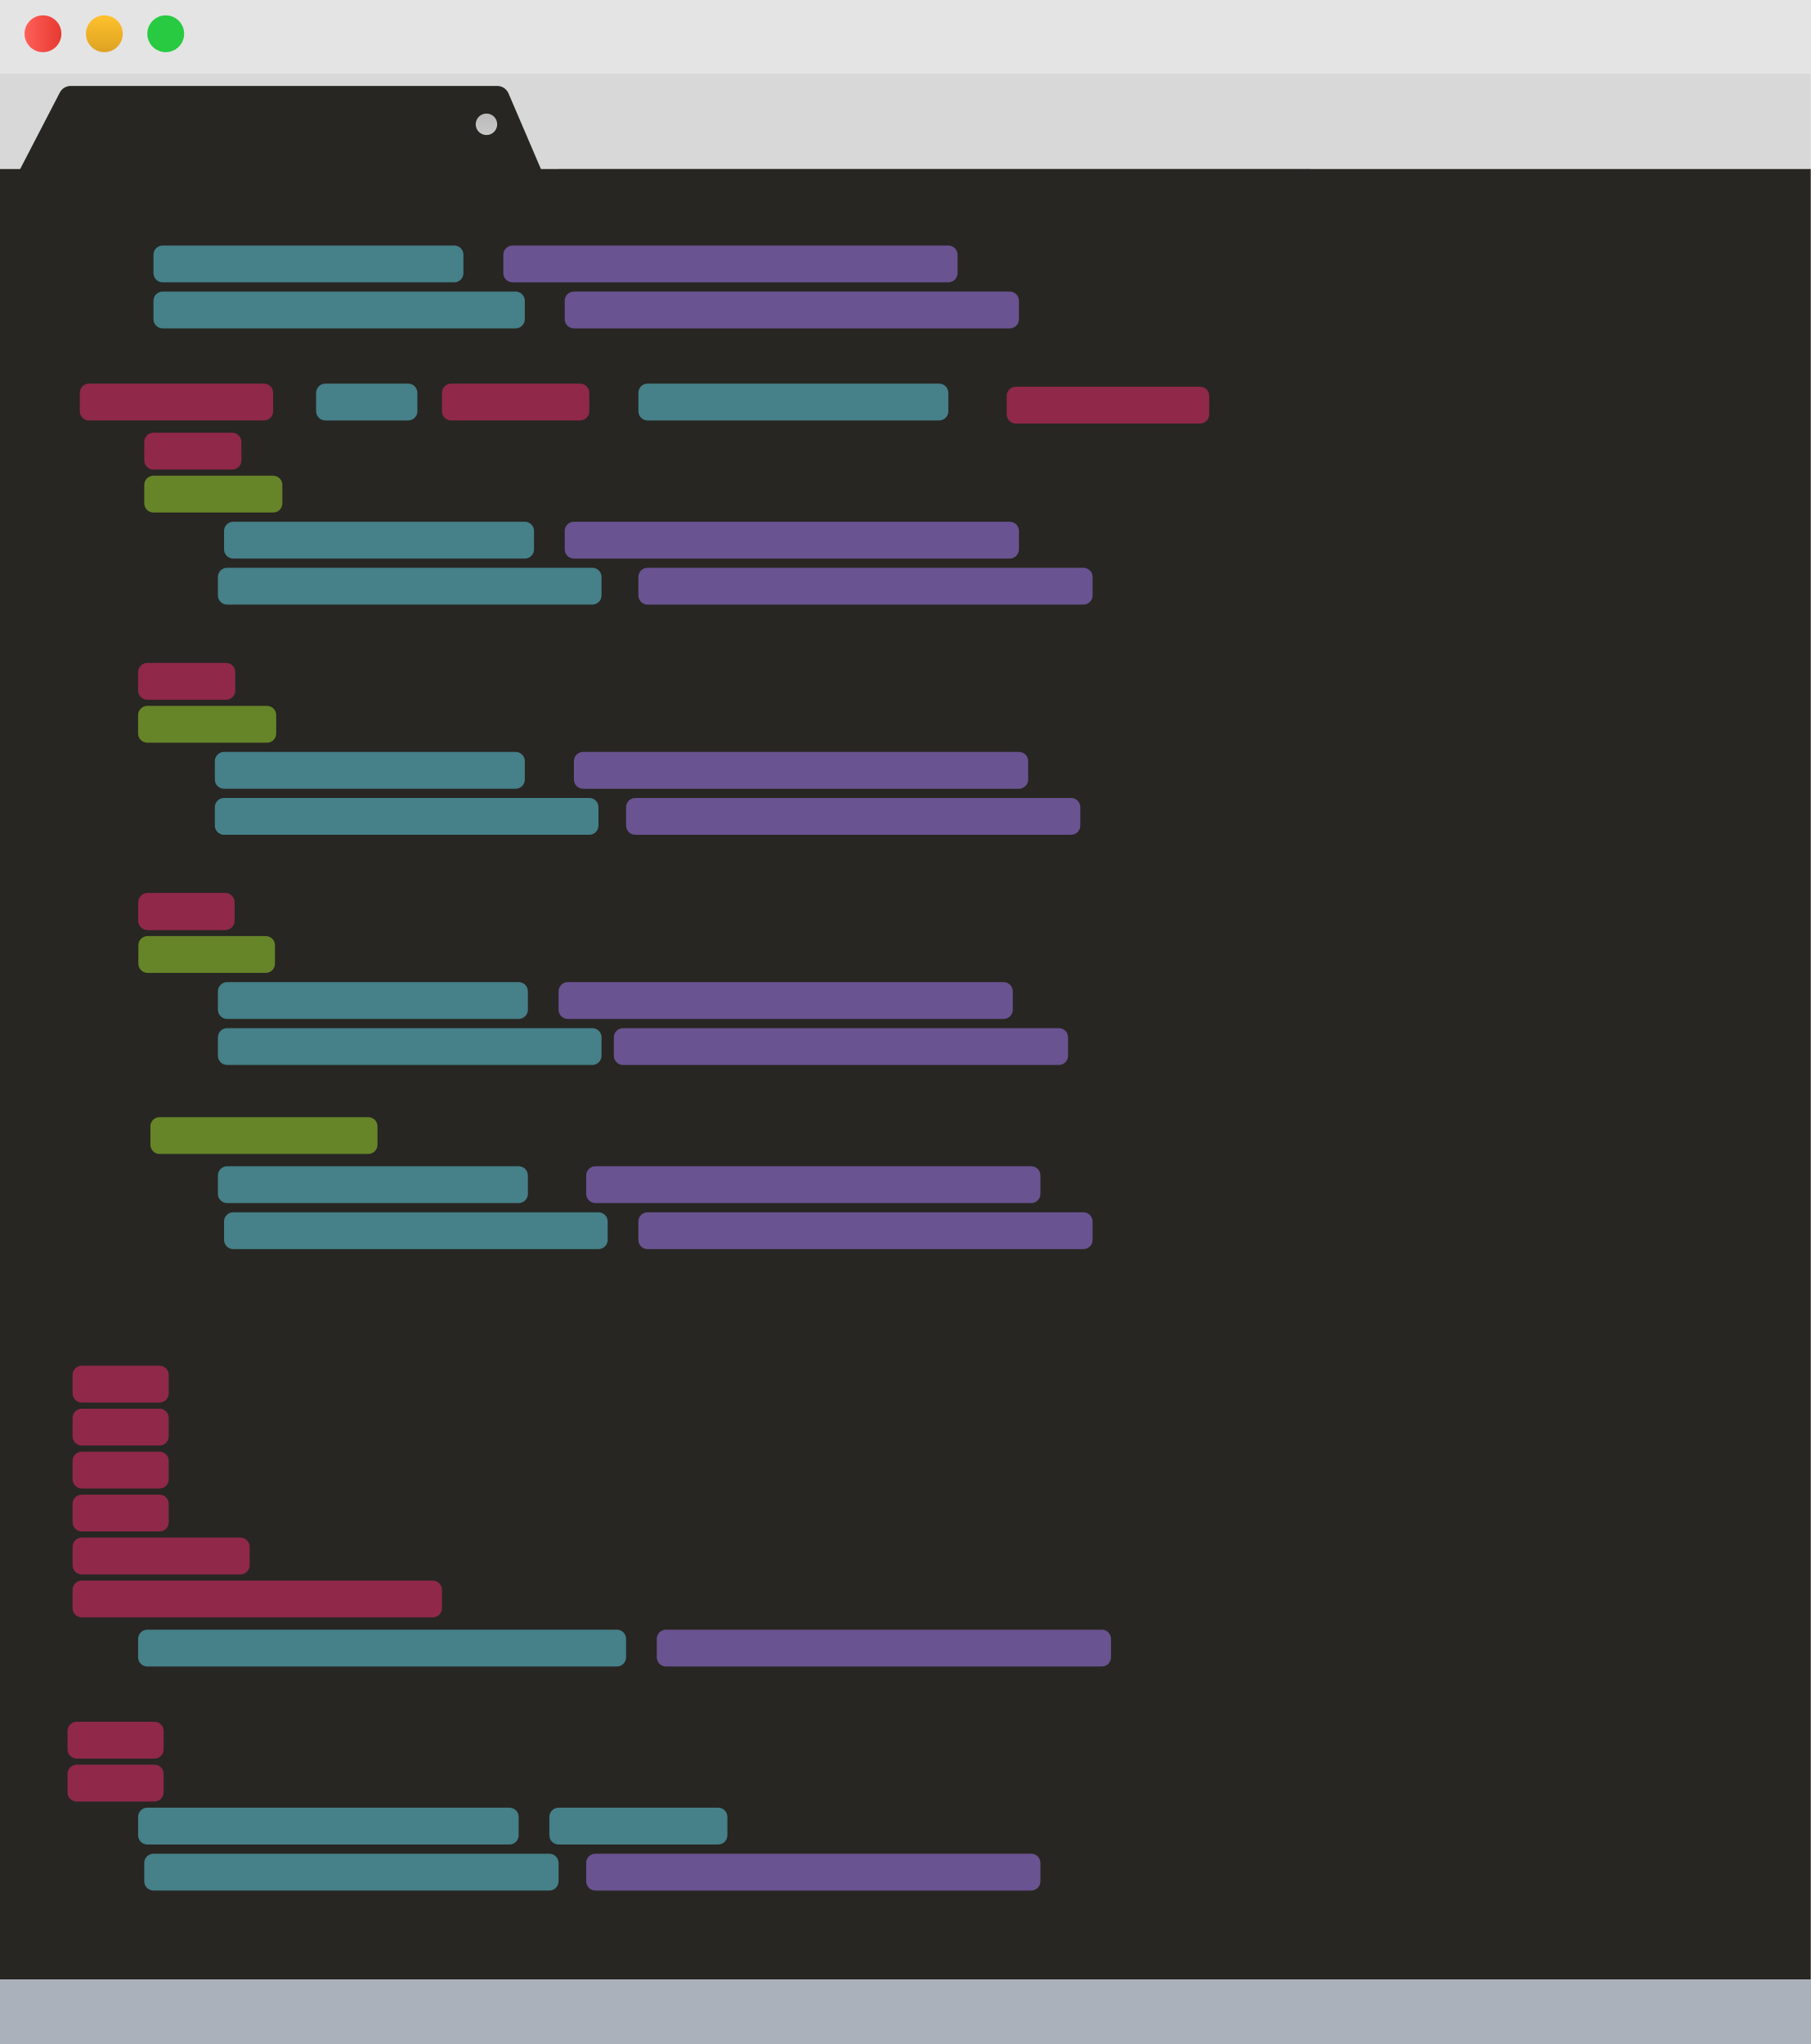
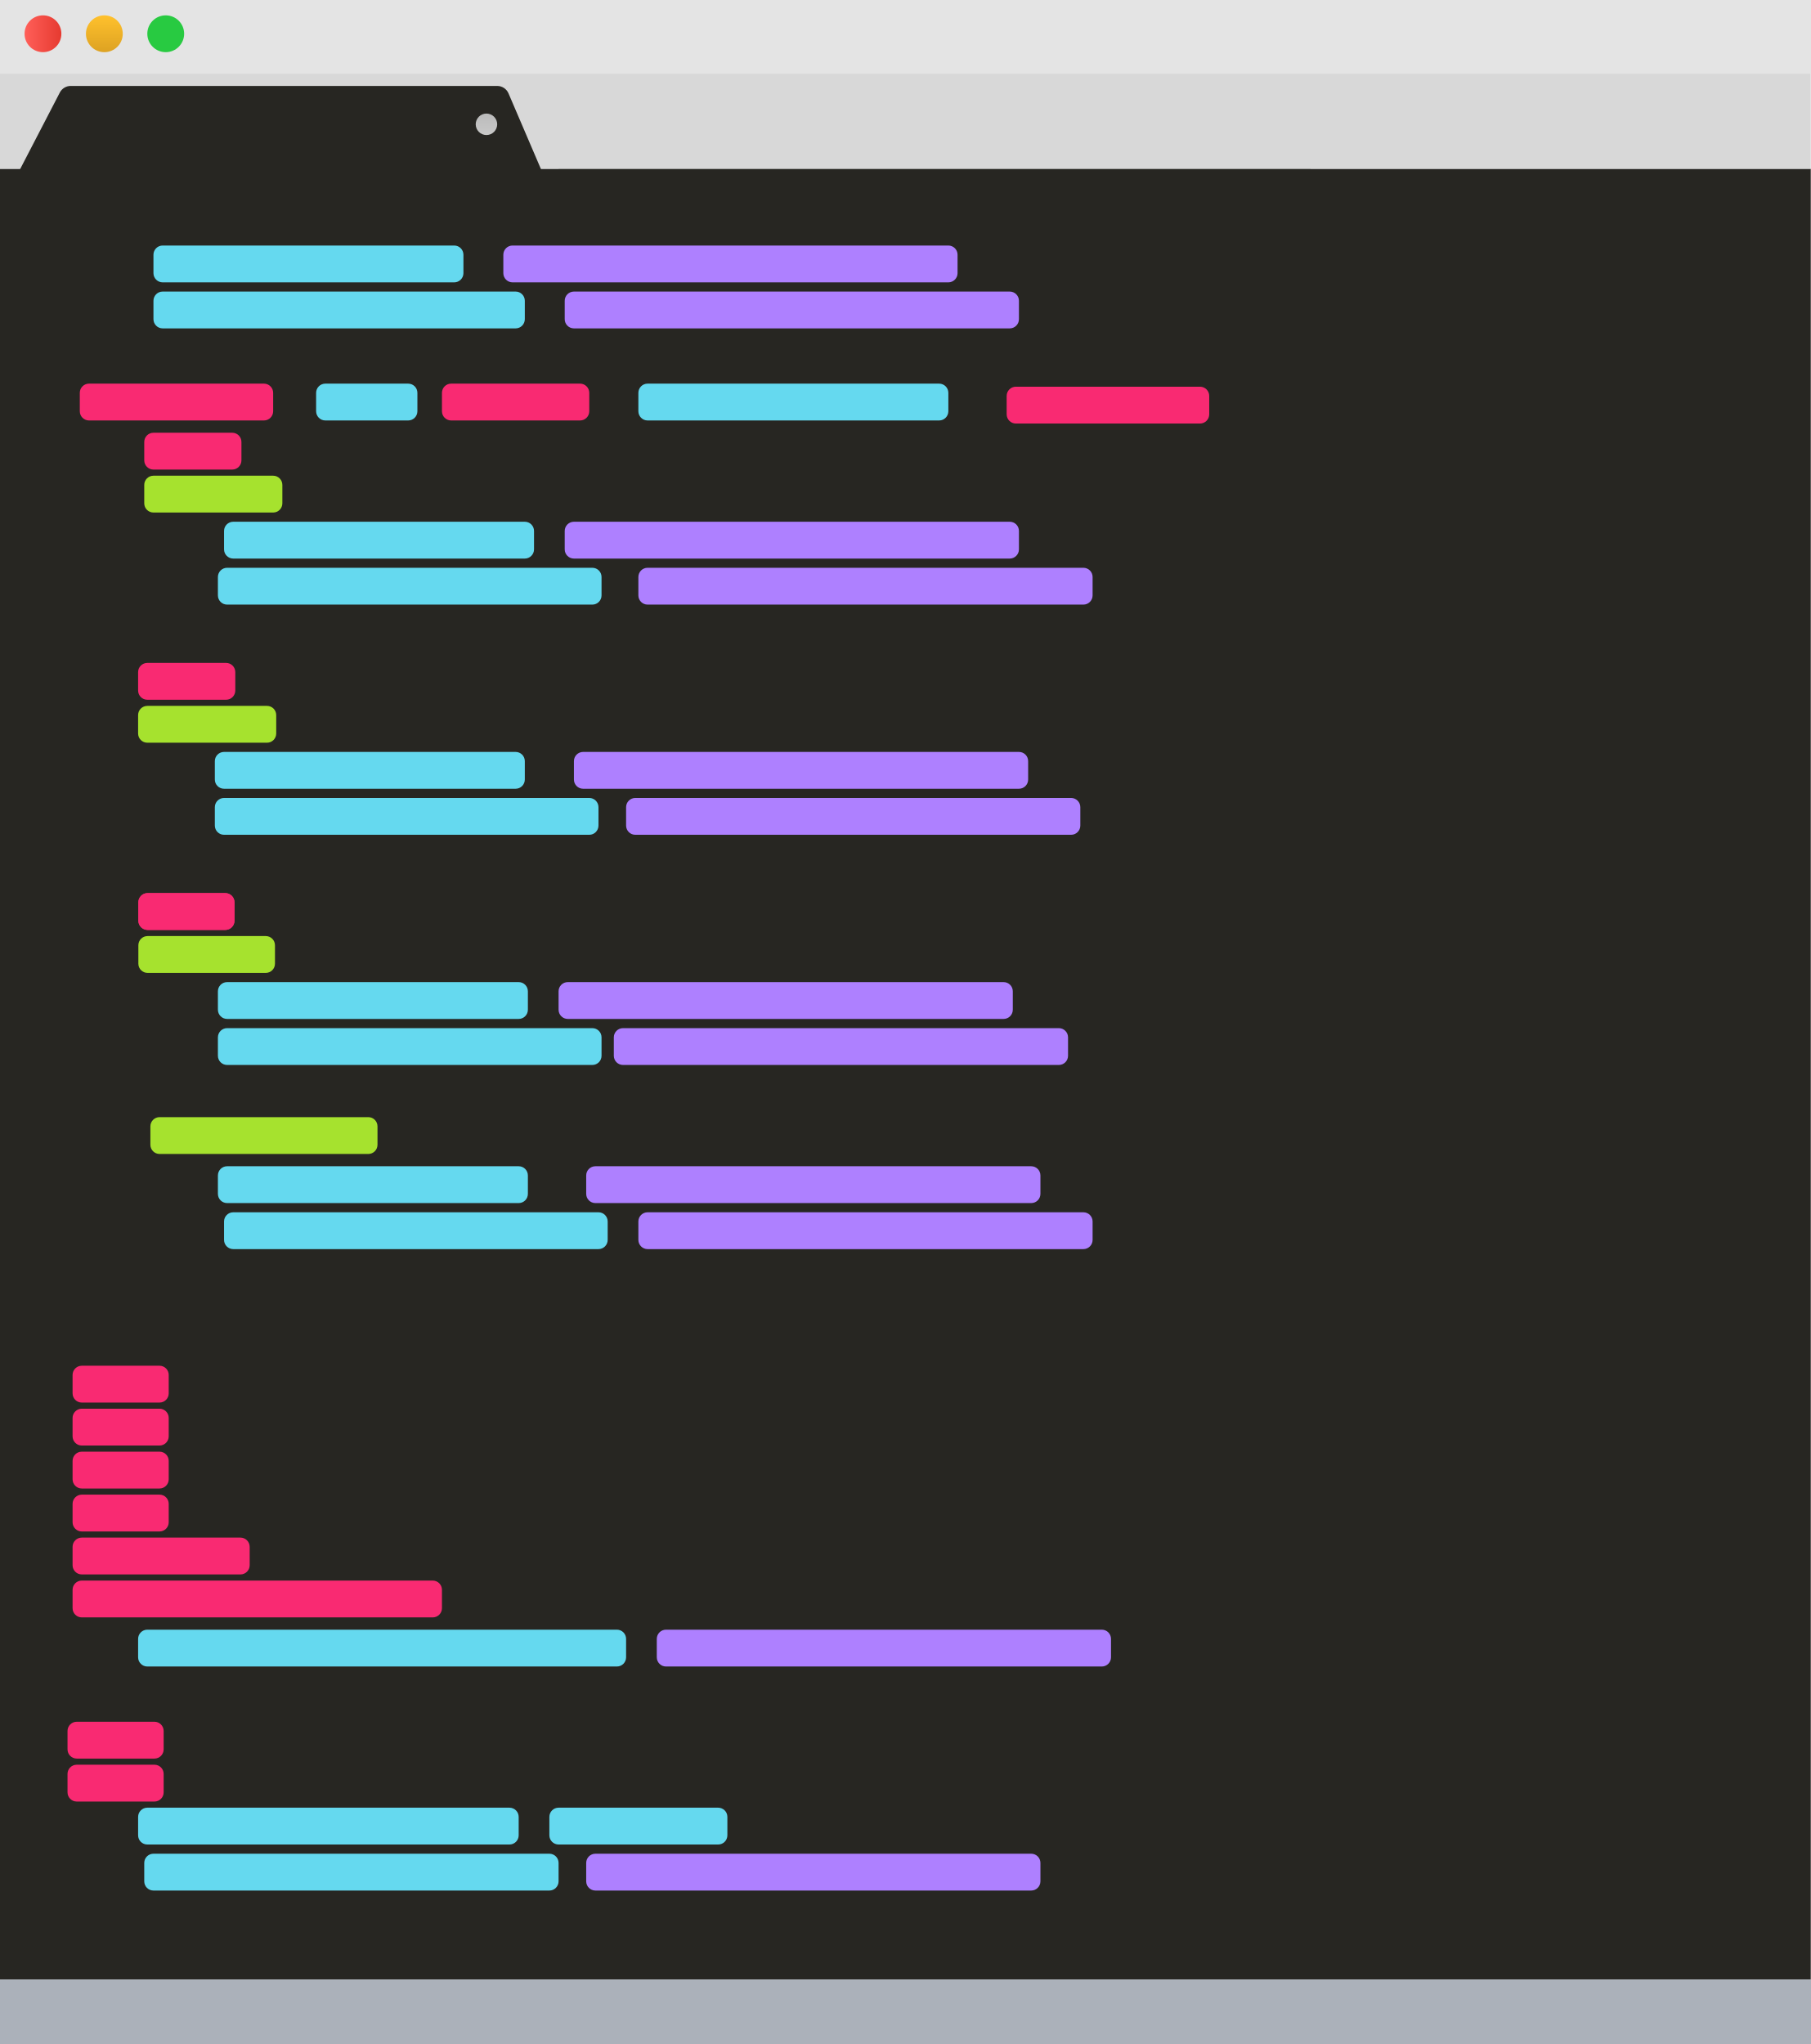
<svg xmlns="http://www.w3.org/2000/svg" width="590px" height="666px" viewBox="0 0 590 666" version="1.1">
  <defs>
    <linearGradient x1="100%" y1="50%" x2="0%" y2="50%" id="linearGradient-1">
      <stop stop-color="#E63A30" offset="0%" />
      <stop stop-color="#FF5F59" offset="100%" />
    </linearGradient>
    <linearGradient x1="50%" y1="0%" x2="50%" y2="100%" id="linearGradient-2">
      <stop stop-color="#28CA41" offset="0%" />
      <stop stop-color="#28CA41" offset="100%" />
    </linearGradient>
    <linearGradient x1="50%" y1="0%" x2="50%" y2="100%" id="linearGradient-3">
      <stop stop-color="#FFC12D" offset="0%" />
      <stop stop-color="#DDA222" offset="100%" />
    </linearGradient>
    <linearGradient x1="50%" y1="0%" x2="50%" y2="100%" id="linearGradient-4">
      <stop stop-color="#BBBBBB" offset="0%" />
      <stop stop-color="#C8C8C8" offset="100%" />
    </linearGradient>
  </defs>
  <g id="Artboard-Copy-2" stroke="none" stroke-width="1" fill="none" fill-rule="evenodd">
    <rect id="Rectangle-5" fill="#6C6D69" x="182" y="22" width="245" height="33" />
    <rect id="Rectangle-2" fill="#272622" x="-1" y="55" width="591" height="590" />
    <rect id="Rectangle-6" fill="#D8D8D8" x="-1" y="22" width="591" height="33" />
    <g id="Group-Copy-3" transform="translate(214, 356)" />
-     <g id="Group-4" opacity="0.5" transform="translate(22, 80)">
+     <g id="Group-4" transform="translate(22, 80)">
      <rect id="Rectangle" fill="#65D9EF" x="28" y="0" width="101" height="12" rx="3" />
      <rect id="Rectangle-Copy-16" fill="#AE80FF" x="142" y="0" width="148" height="12" rx="3" />
      <rect id="Rectangle-Copy-17" fill="#AE80FF" x="162" y="15" width="148" height="12" rx="3" />
      <rect id="Rectangle-Copy-18" fill="#AE80FF" x="162" y="90" width="148" height="12" rx="3" />
      <rect id="Rectangle-Copy-19" fill="#AE80FF" x="186" y="105" width="148" height="12" rx="3" />
      <rect id="Rectangle-Copy-20" fill="#AE80FF" x="165" y="165" width="148" height="12" rx="3" />
      <rect id="Rectangle-Copy-22" fill="#AE80FF" x="160" y="240" width="148" height="12" rx="3" />
      <rect id="Rectangle-Copy-23" fill="#AE80FF" x="178" y="255" width="148" height="12" rx="3" />
      <rect id="Rectangle-Copy-24" fill="#AE80FF" x="169" y="300" width="148" height="12" rx="3" />
      <rect id="Rectangle-Copy-25" fill="#AE80FF" x="186" y="315" width="148" height="12" rx="3" />
      <rect id="Rectangle-Copy-26" fill="#AE80FF" x="192" y="451" width="148" height="12" rx="3" />
      <rect id="Rectangle-Copy-27" fill="#AE80FF" x="169" y="524" width="148" height="12" rx="3" />
      <rect id="Rectangle-Copy-21" fill="#AE80FF" x="182" y="180" width="148" height="12" rx="3" />
      <rect id="Rectangle-Copy" fill="#65D9EF" x="28" y="15" width="121" height="12" rx="3" />
      <rect id="Rectangle-Copy-2" fill="#65D9EF" x="81" y="45" width="33" height="12" rx="3" />
      <rect id="Rectangle-Copy-28" fill="#F92A72" x="4" y="45" width="63" height="12" rx="3" />
      <rect id="Rectangle-Copy-29" fill="#F92A72" x="122" y="45" width="48" height="12" rx="3" />
      <rect id="Rectangle-Copy-30" fill="#F92A72" x="306" y="46" width="66" height="12" rx="3" />
      <g id="Group" transform="translate(25, 61)">
        <rect id="Rectangle-Copy-31" fill="#F92A72" x="0" y="0" width="31.667" height="12" rx="3" />
        <rect id="Rectangle-Copy-32" fill="#A6E22E" x="0" y="14" width="45" height="12" rx="3" />
      </g>
      <g id="Group-Copy" transform="translate(23, 136)">
        <rect id="Rectangle-Copy-31" fill="#F92A72" x="0" y="0" width="31.667" height="12" rx="3" />
        <rect id="Rectangle-Copy-32" fill="#A6E22E" x="0" y="14" width="45" height="12" rx="3" />
      </g>
      <g id="Group-Copy-2" transform="translate(0, 211)">
        <rect id="Rectangle-Copy-31" fill="#F92A72" x="23.081" y="0" width="31.324" height="12" rx="3" />
        <rect id="Rectangle-Copy-33" fill="#F92A72" x="23.081" y="0" width="31.324" height="12" rx="3" />
        <g id="Group-2" transform="translate(0, 154)" fill="#F92A72">
          <g id="Group-3" transform="translate(1.648649, 0)">
            <rect id="Rectangle-Copy-34" x="0" y="0" width="31.324" height="12" rx="3" />
            <rect id="Rectangle-Copy-35" x="0" y="14" width="31.324" height="12" rx="3" />
          </g>
          <g id="Group-3-Copy" transform="translate(0, 116)">
            <rect id="Rectangle-Copy-34" x="0" y="0" width="31.324" height="12" rx="3" />
            <rect id="Rectangle-Copy-35" x="0" y="14" width="31.324" height="12" rx="3" />
          </g>
          <rect id="Rectangle-Copy-36" x="1.649" y="28" width="31.324" height="12" rx="3" />
          <rect id="Rectangle-Copy-37" x="1.649" y="42" width="31.324" height="12" rx="3" />
          <rect id="Rectangle-Copy-38" x="1.649" y="56" width="57.703" height="12" rx="3" />
          <rect id="Rectangle-Copy-39" x="1.649" y="70" width="120.351" height="12" rx="3" />
        </g>
        <rect id="Rectangle-Copy-32" fill="#A6E22E" x="23.081" y="14" width="44.514" height="12" rx="3" />
      </g>
      <rect id="Rectangle-Copy-32" fill="#A6E22E" x="27" y="284" width="74" height="12" rx="3" />
      <rect id="Rectangle-Copy-3" fill="#65D9EF" x="186" y="45" width="101" height="12" rx="3" />
      <rect id="Rectangle-Copy-4" fill="#65D9EF" x="51" y="90" width="101" height="12" rx="3" />
      <rect id="Rectangle-Copy-9" fill="#65D9EF" x="48" y="165" width="101" height="12" rx="3" />
      <rect id="Rectangle-Copy-10" fill="#65D9EF" x="49" y="240" width="101" height="12" rx="3" />
      <rect id="Rectangle-Copy-11" fill="#65D9EF" x="49" y="300" width="101" height="12" rx="3" />
      <rect id="Rectangle-Copy-5" fill="#65D9EF" x="49" y="105" width="125" height="12" rx="3" />
      <rect id="Rectangle-Copy-6" fill="#65D9EF" x="48" y="180" width="125" height="12" rx="3" />
      <rect id="Rectangle-Copy-7" fill="#65D9EF" x="49" y="255" width="125" height="12" rx="3" />
      <rect id="Rectangle-Copy-8" fill="#65D9EF" x="51" y="315" width="125" height="12" rx="3" />
      <rect id="Rectangle-Copy-12" fill="#65D9EF" x="23" y="451" width="159" height="12" rx="3" />
      <rect id="Rectangle-Copy-13" fill="#65D9EF" x="23" y="509" width="124" height="12" rx="3" />
      <rect id="Rectangle-Copy-14" fill="#65D9EF" x="157" y="509" width="58" height="12" rx="3" />
      <rect id="Rectangle-Copy-15" fill="#65D9EF" x="25" y="524" width="135" height="12" rx="3" />
    </g>
    <rect id="Rectangle-7" fill="#E4E4E4" x="0" y="0" width="591" height="24" />
    <circle id="Oval-2" fill="url(#linearGradient-1)" cx="14" cy="11" r="6" />
    <circle id="Oval-2-Copy" fill="url(#linearGradient-2)" cx="54" cy="11" r="6" />
    <circle id="Oval-2-Copy-2" fill="url(#linearGradient-3)" cx="34" cy="11" r="6" />
    <rect id="Rectangle-4" fill="#ABB1BA" x="0" y="645" width="594" height="22" />
    <path d="M23.041,28 L162.007,28 C163.607,28 165.054,28.954 165.684,30.425 L176.603,55.907 C177.474,57.938 176.533,60.289 174.502,61.159 C174.001,61.374 173.461,61.484 172.915,61.483 L10.058,61.019 C7.849,61.012 6.064,59.216 6.07,57.007 C6.072,56.37 6.226,55.743 6.519,55.178 L19.49,30.159 C20.178,28.833 21.547,28 23.041,28 Z" id="Rectangle-3" fill="#272622" />
    <circle id="Oval-2-Copy-3" fill="url(#linearGradient-4)" cx="158.5" cy="40.5" r="3.5" />
  </g>
</svg>
